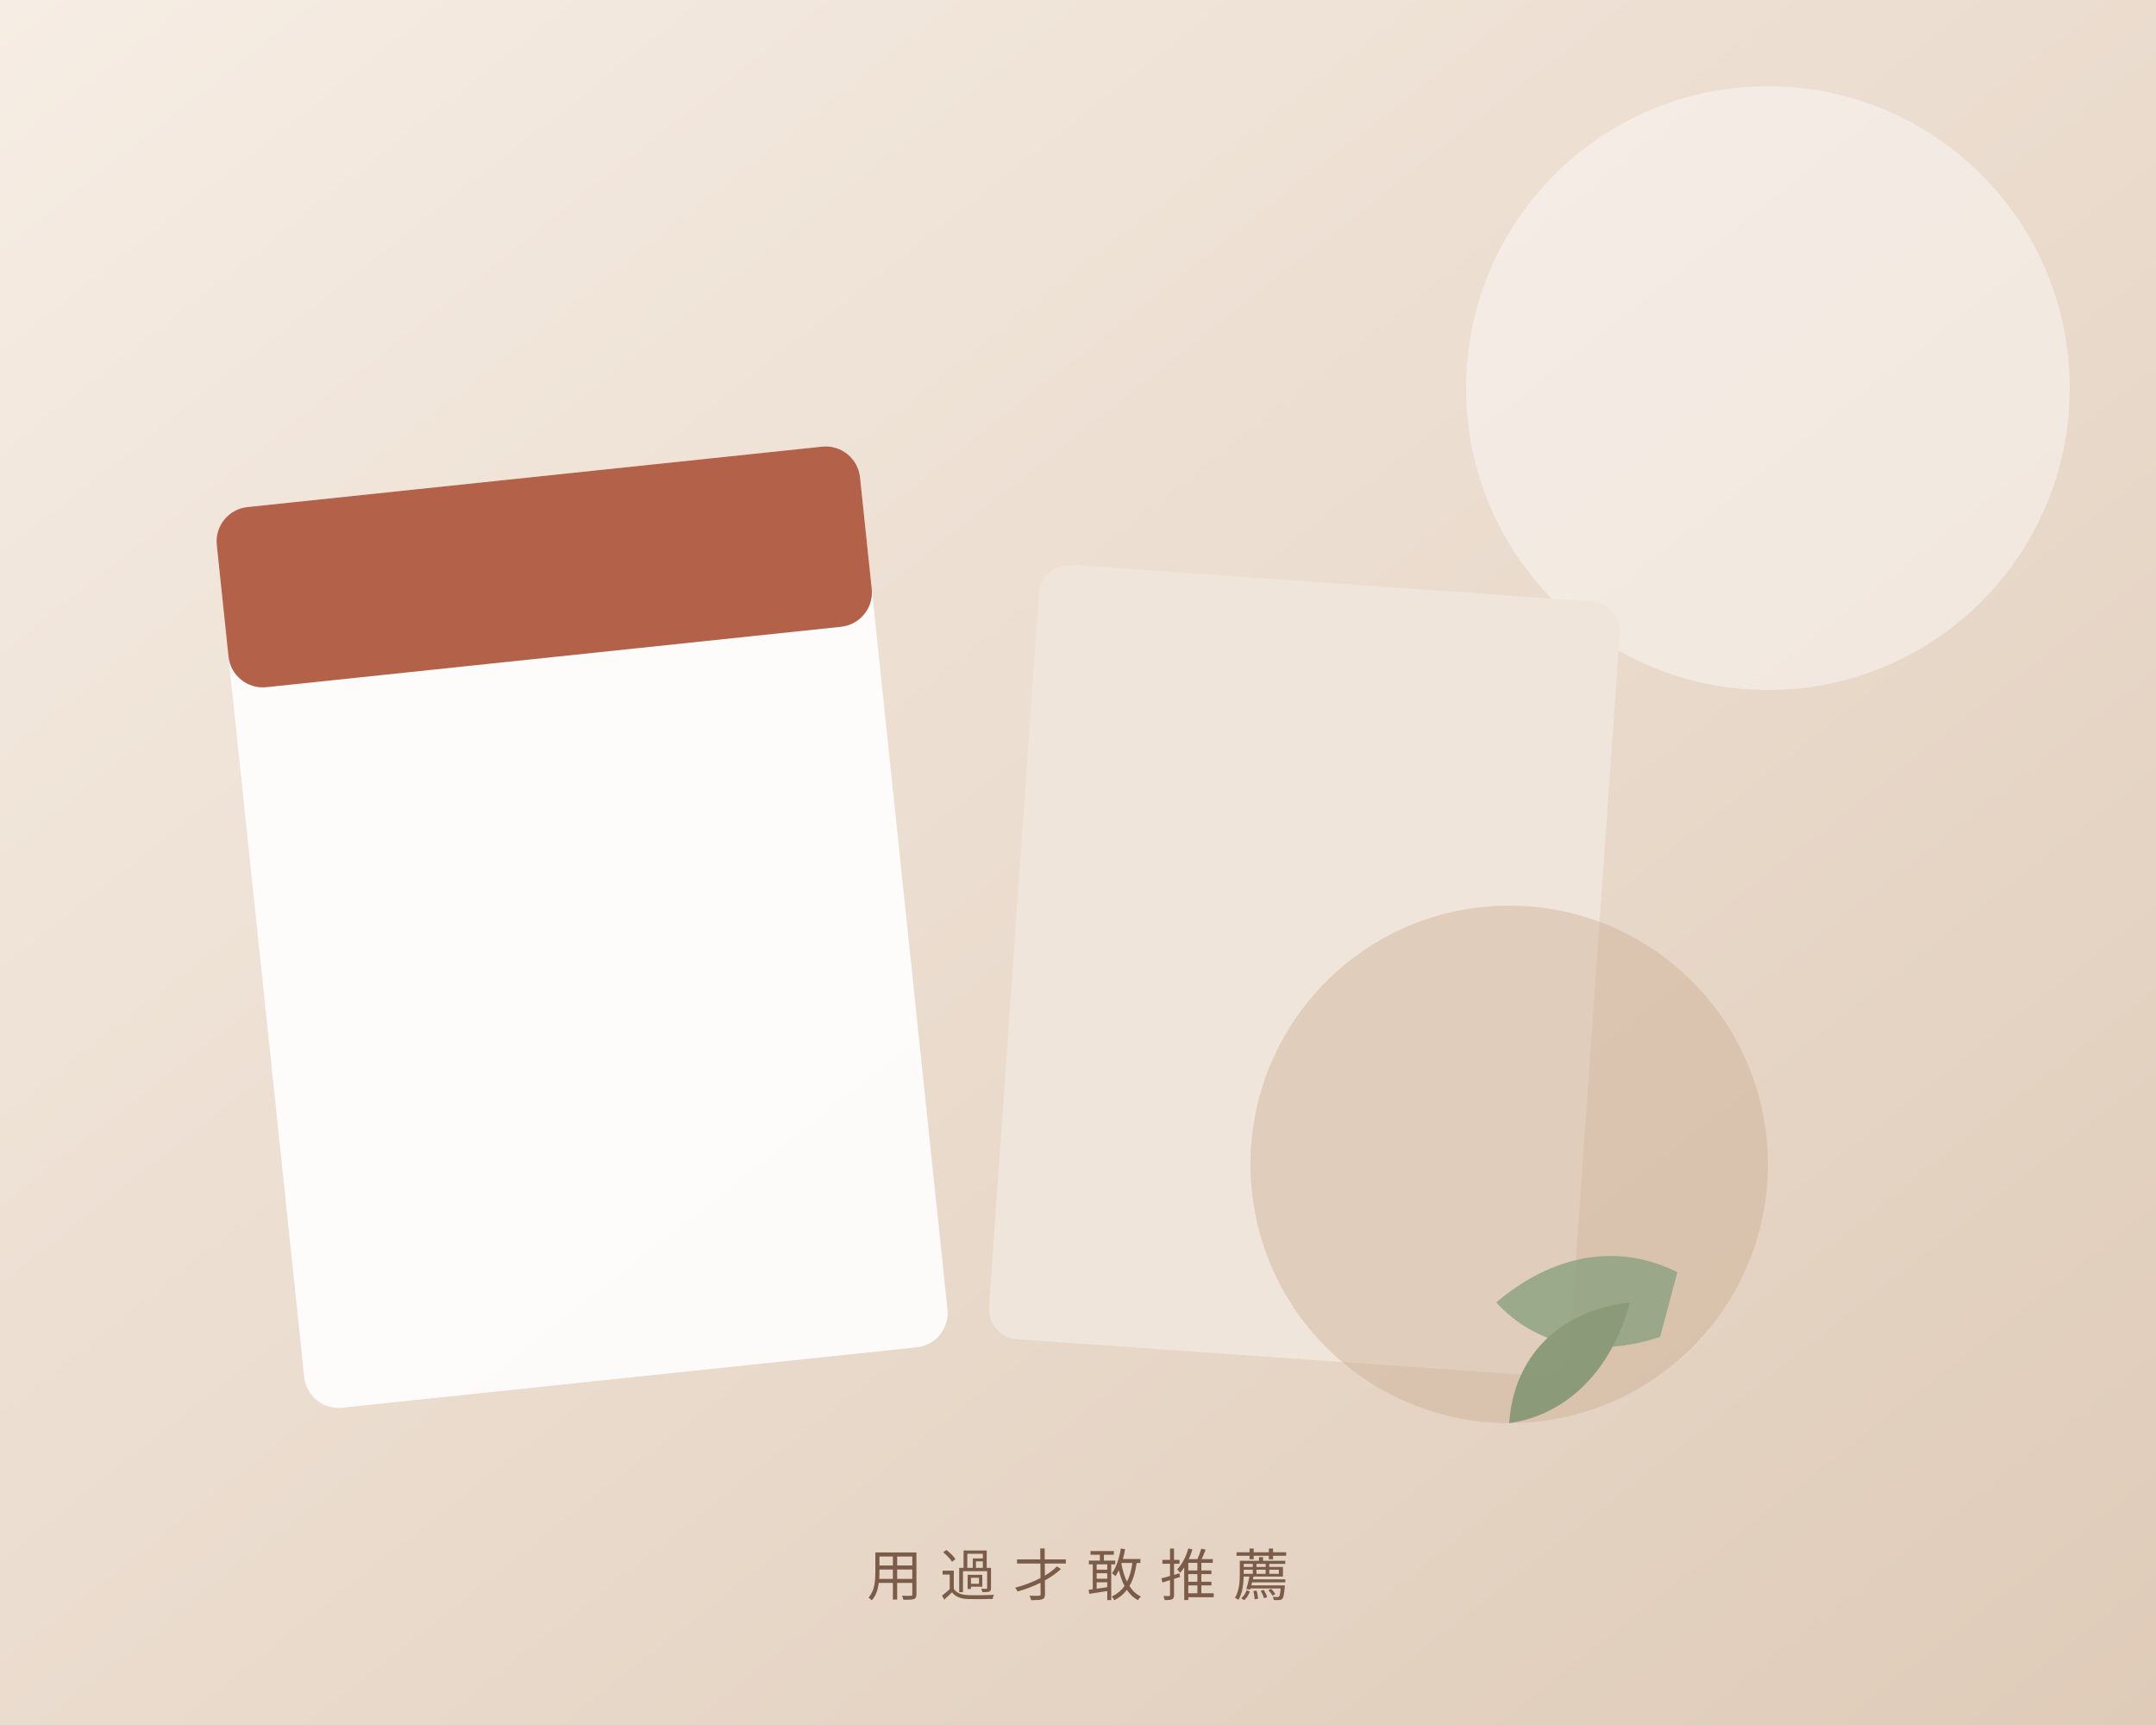
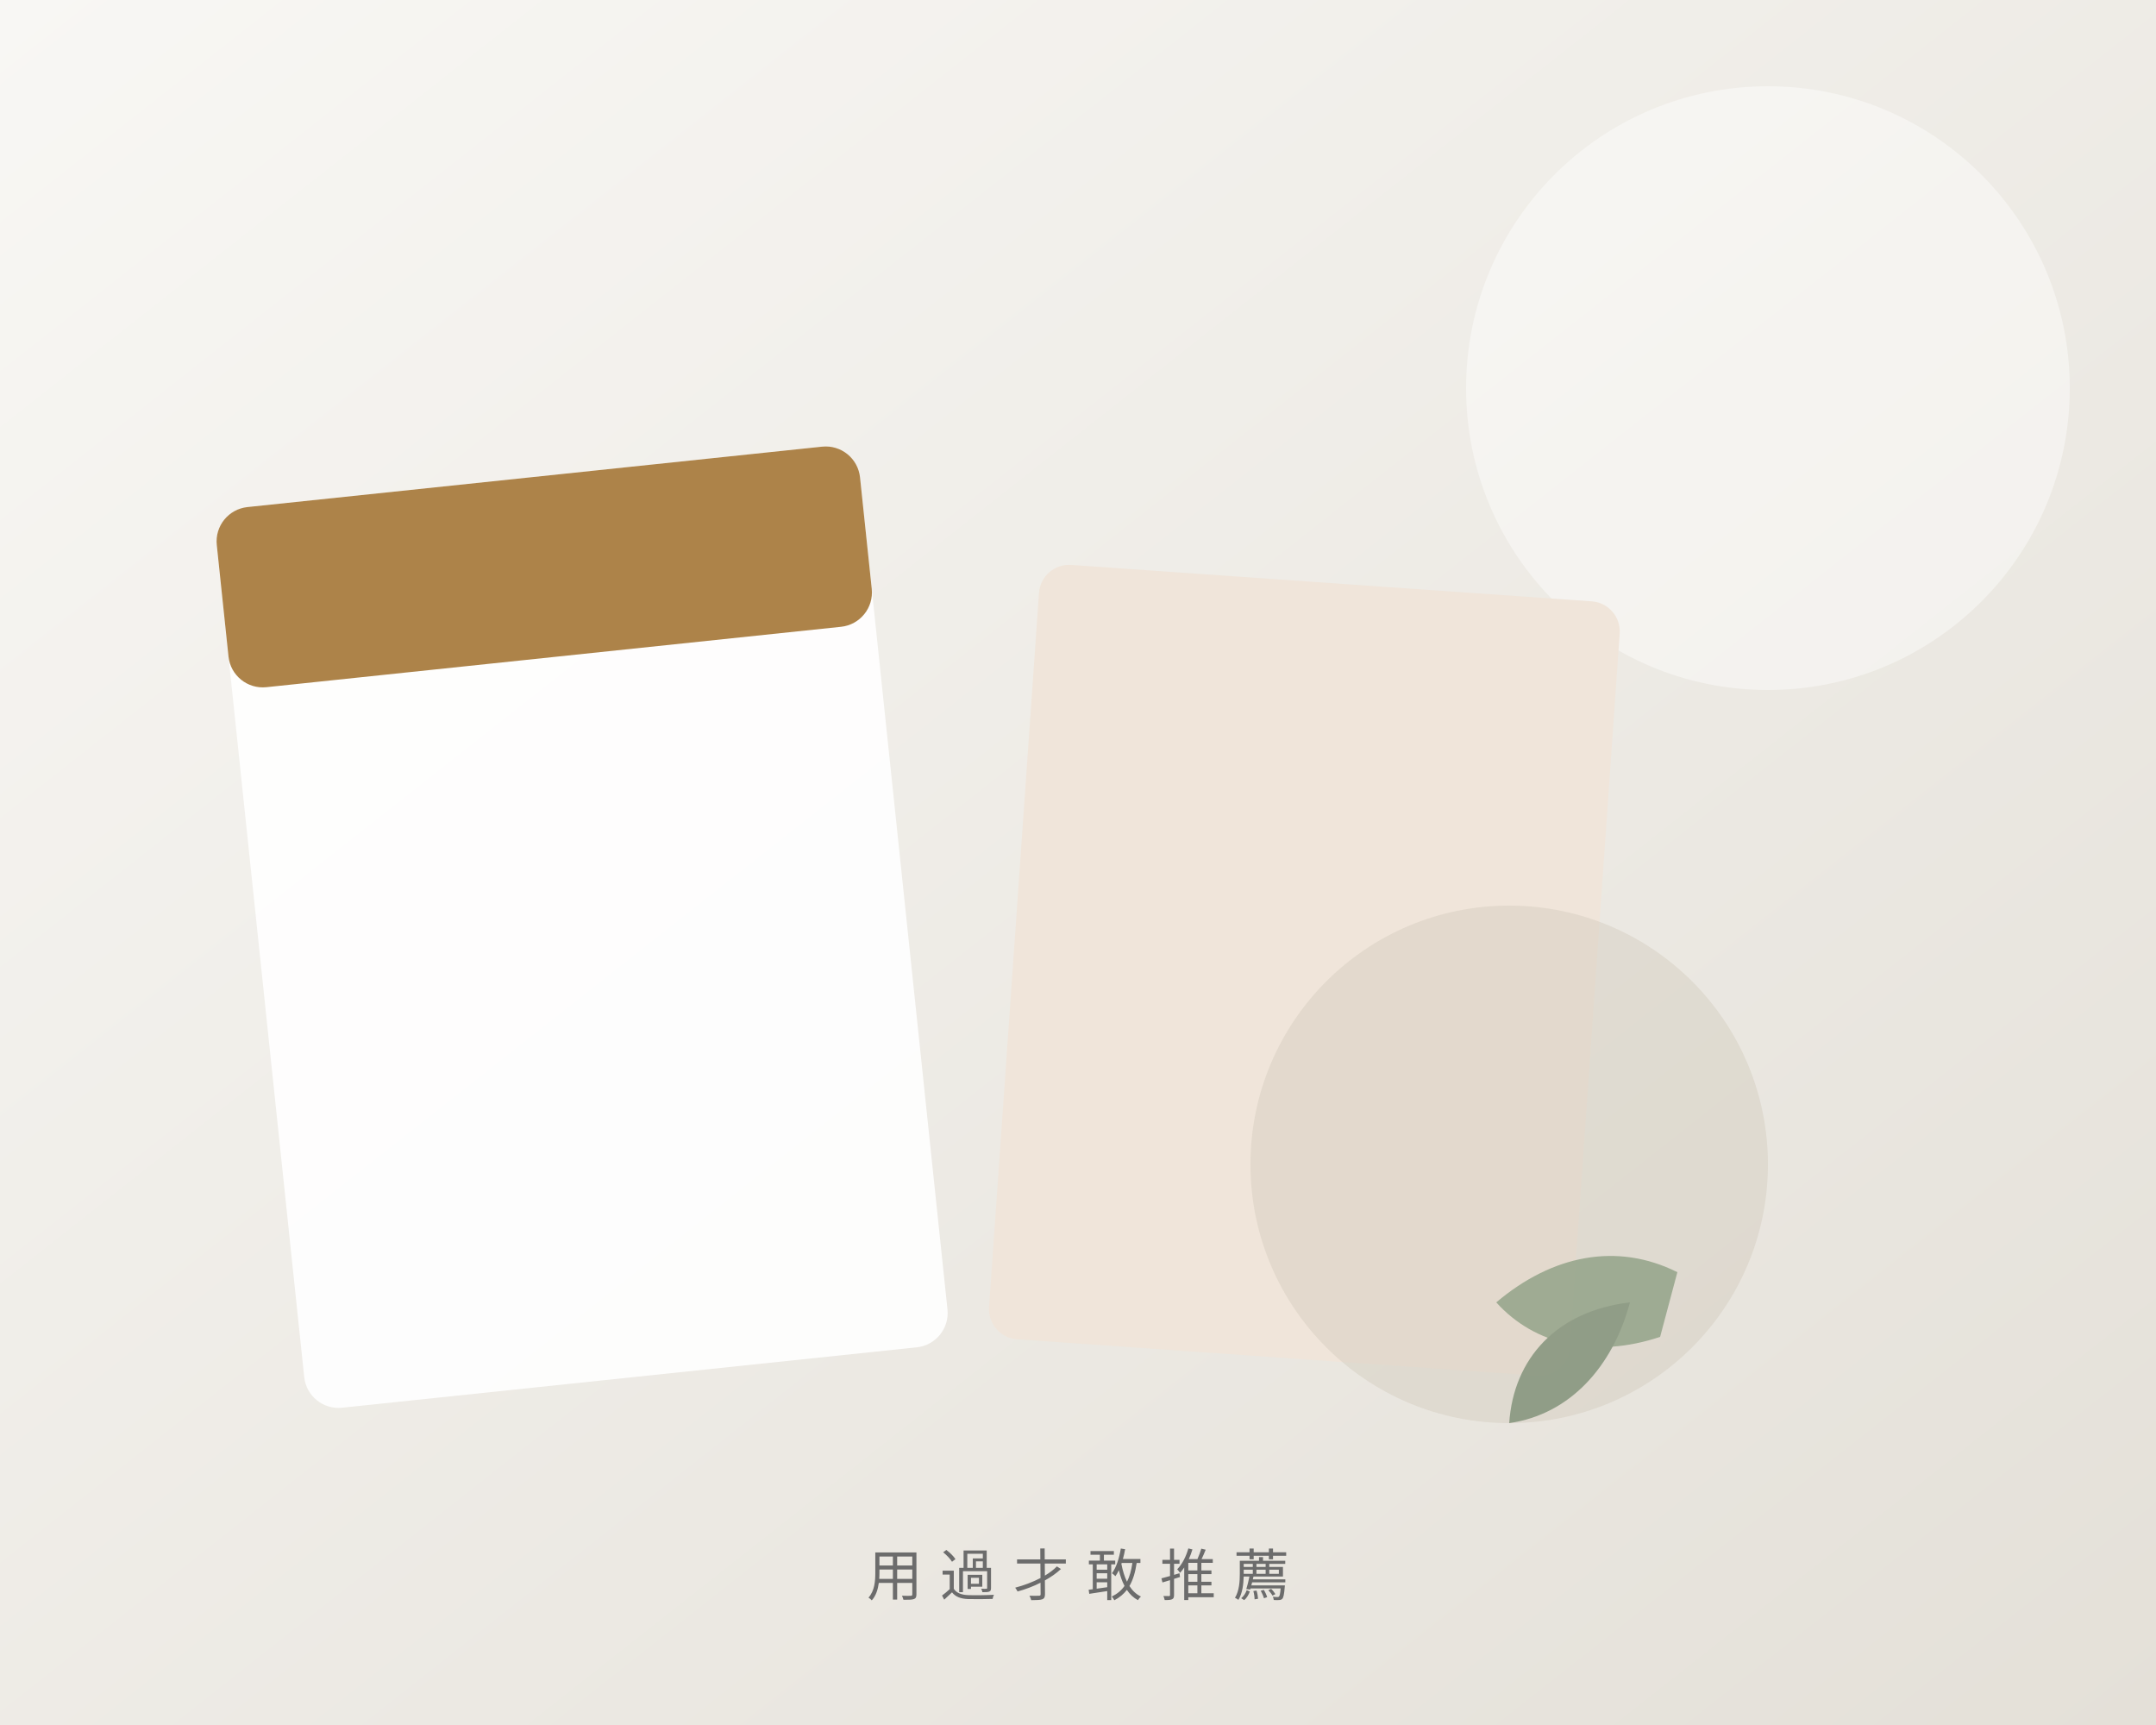
<svg xmlns="http://www.w3.org/2000/svg" viewBox="0 0 1000 800" role="img" aria-label="選品理念情境">
  <defs>
    <linearGradient id="ab" x1="0" y1="0" x2="1" y2="1">
-       <stop offset="0" stop-color="#F6EDE4" />
-       <stop offset="1" stop-color="#DFCBB8" />
+       <stop offset="0" stop-color="#F8F7F4" />
+       <stop offset="1" stop-color="#E4E0D8" />
    </linearGradient>
  </defs>
  <rect width="1000" height="800" fill="url(#ab)" />
  <circle cx="820" cy="180" r="140" fill="#FFFFFF" opacity=".42" />
  <rect x="120" y="220" width="300" height="420" rx="16" fill="#FFFFFF" opacity=".9" transform="rotate(-6 270 430)" />
-   <rect x="120" y="220" width="300" height="84" rx="16" fill="#B4614A" transform="rotate(-6 270 430)" />
+   <rect x="120" y="220" width="300" height="84" rx="16" fill="#AD8349" transform="rotate(-6 270 430)" />
  <rect x="470" y="270" width="270" height="360" rx="14" fill="#F0E5DA" transform="rotate(4 605 450)" />
-   <circle cx="700" cy="540" r="120" fill="#C9A98F" opacity=".4" />
+   <circle cx="700" cy="540" r="120" fill="#CFC7B8" opacity=".4" />
  <g transform="translate(770 620)" opacity=".85">
-     <path d="M0 0c-30 10-58 4-76-16 26-22 56-28 84-14z" fill="#8FA382" />
-     <path d="M-14 -16C-22 14-42 36-70 40c2-30 22-52 56-56z" fill="#7E9370" />
+     <path d="M0 0c-30 10-58 4-76-16 26-22 56-28 84-14z" fill="#93A388" />
+     <path d="M-14 -16C-22 14-42 36-70 40c2-30 22-52 56-56z" fill="#82937A" />
  </g>
-   <text x="500" y="740" font-family="Georgia,serif" font-size="26" letter-spacing="8" fill="#7A5C48" text-anchor="middle">用過才敢推薦</text>
+   <text x="500" y="740" font-family="Georgia,serif" font-size="26" letter-spacing="8" fill="#6C6C6C" text-anchor="middle">用過才敢推薦</text>
</svg>
